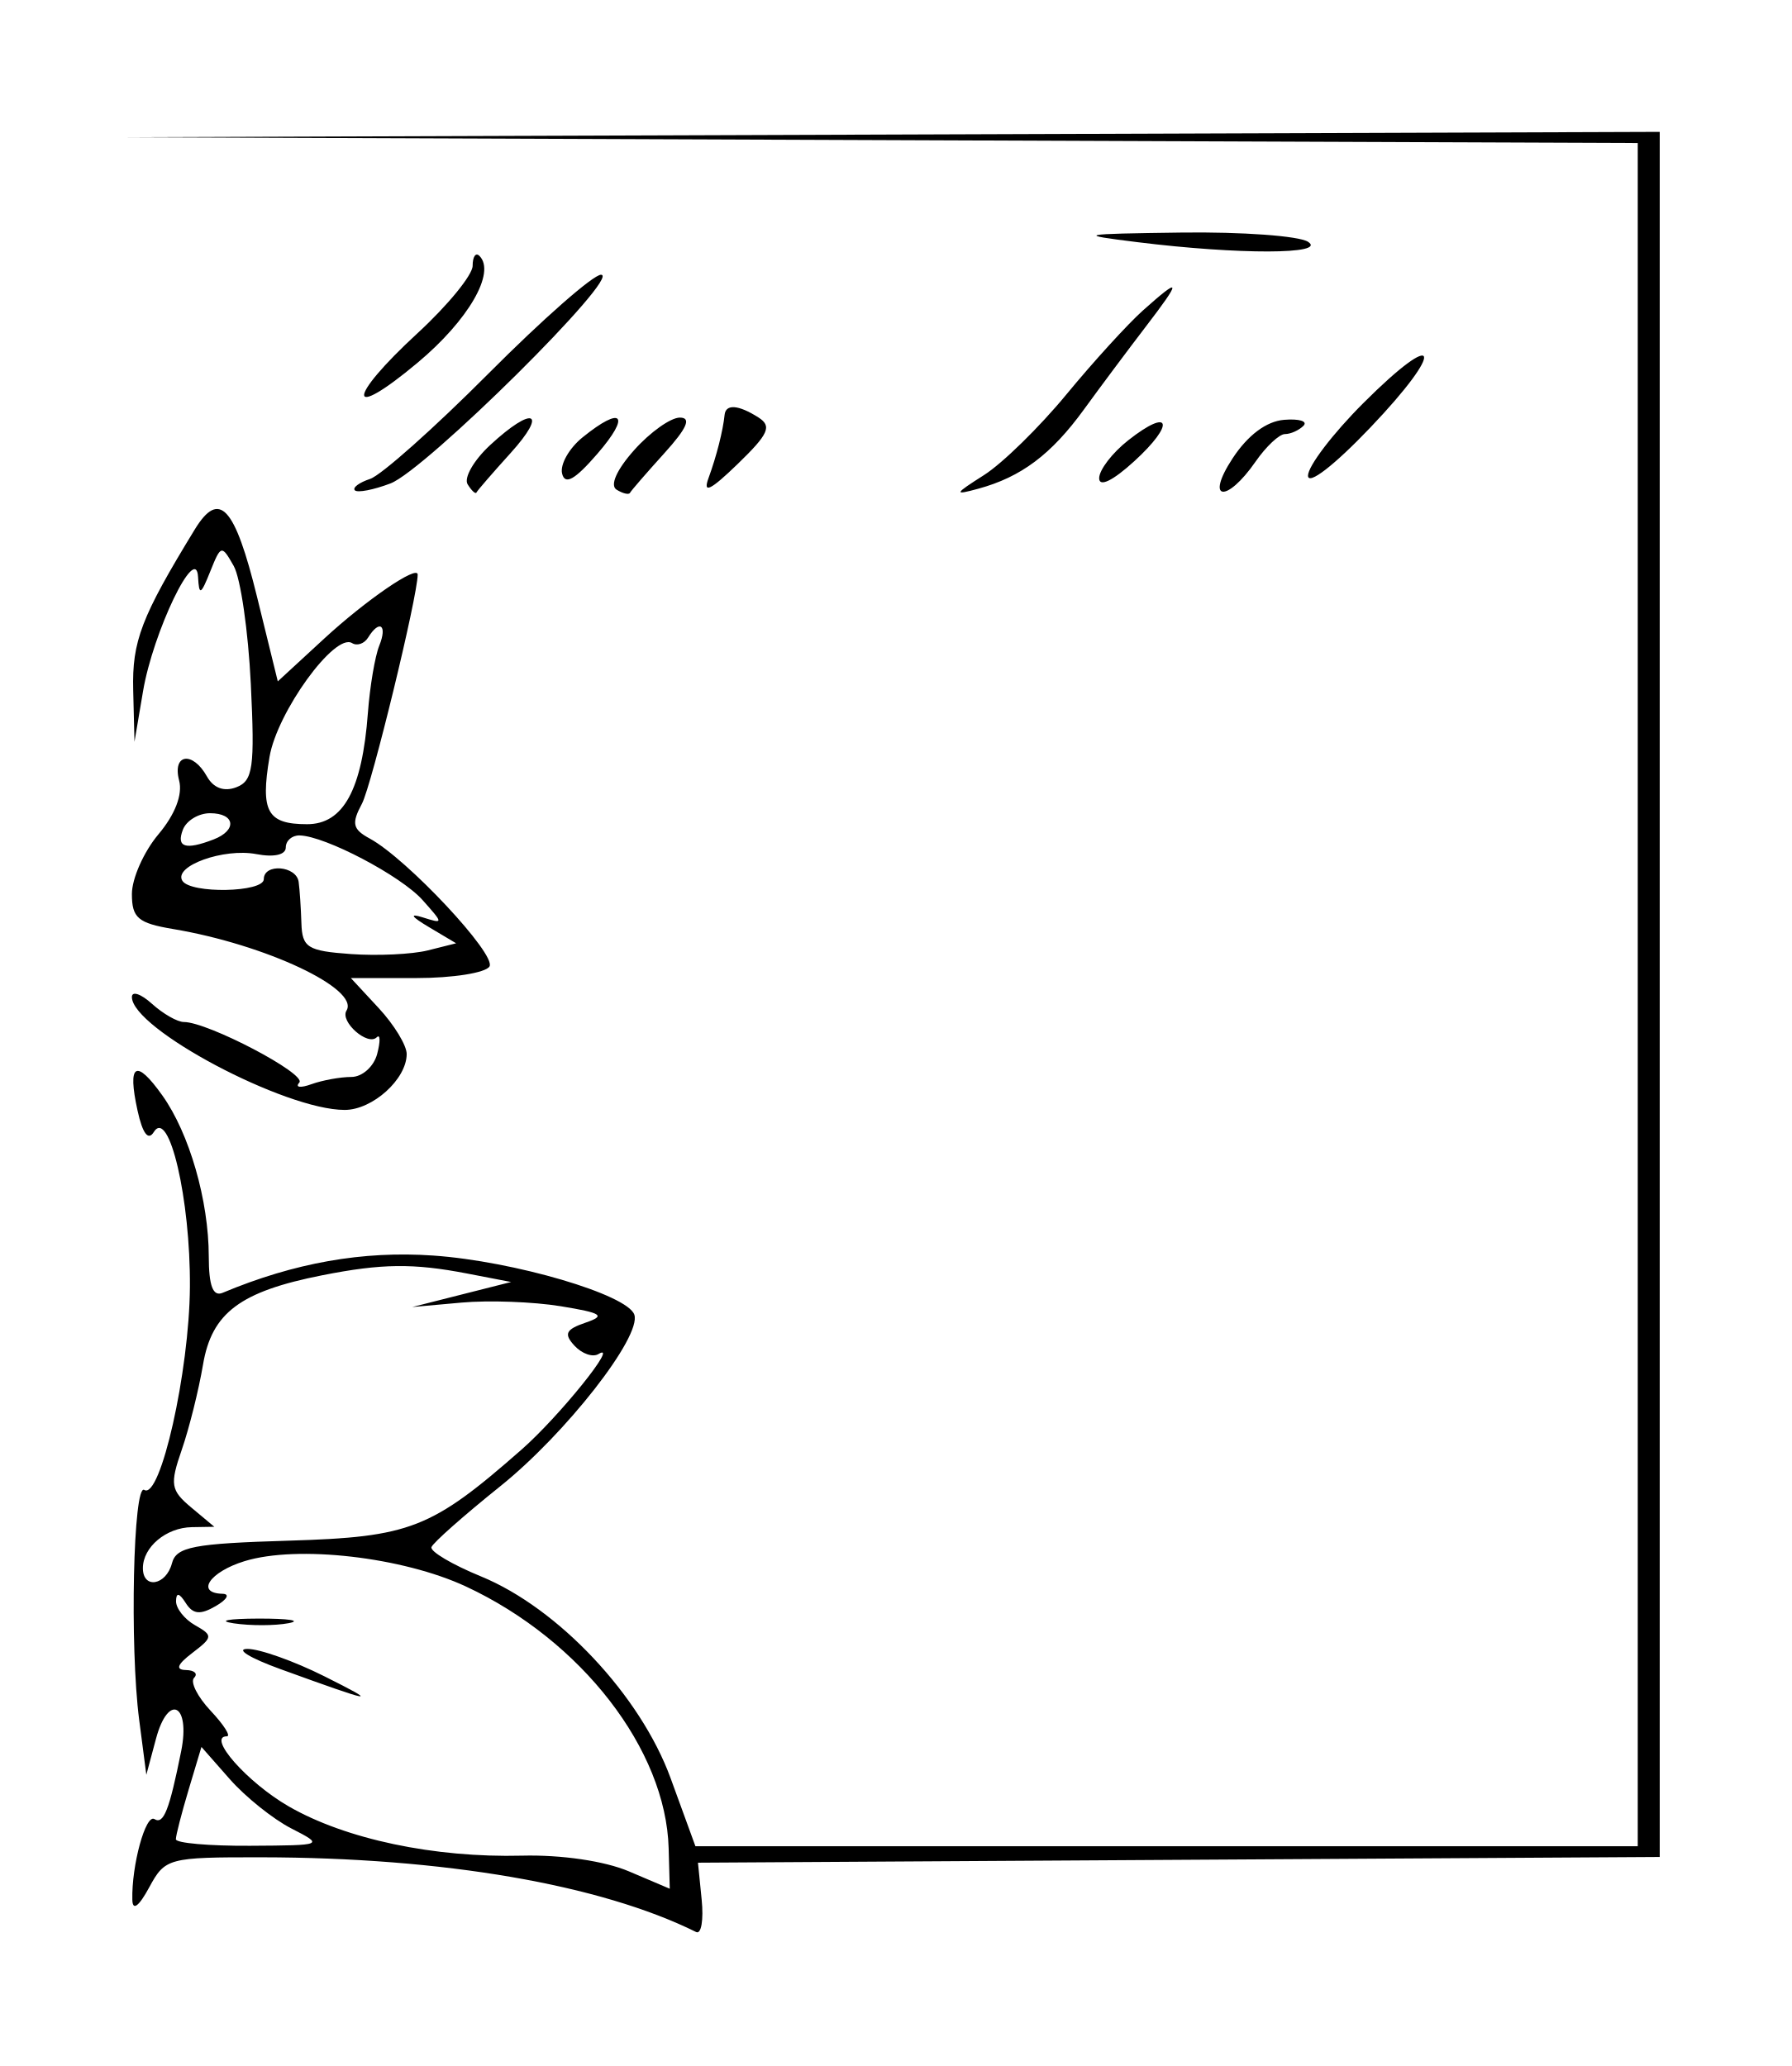
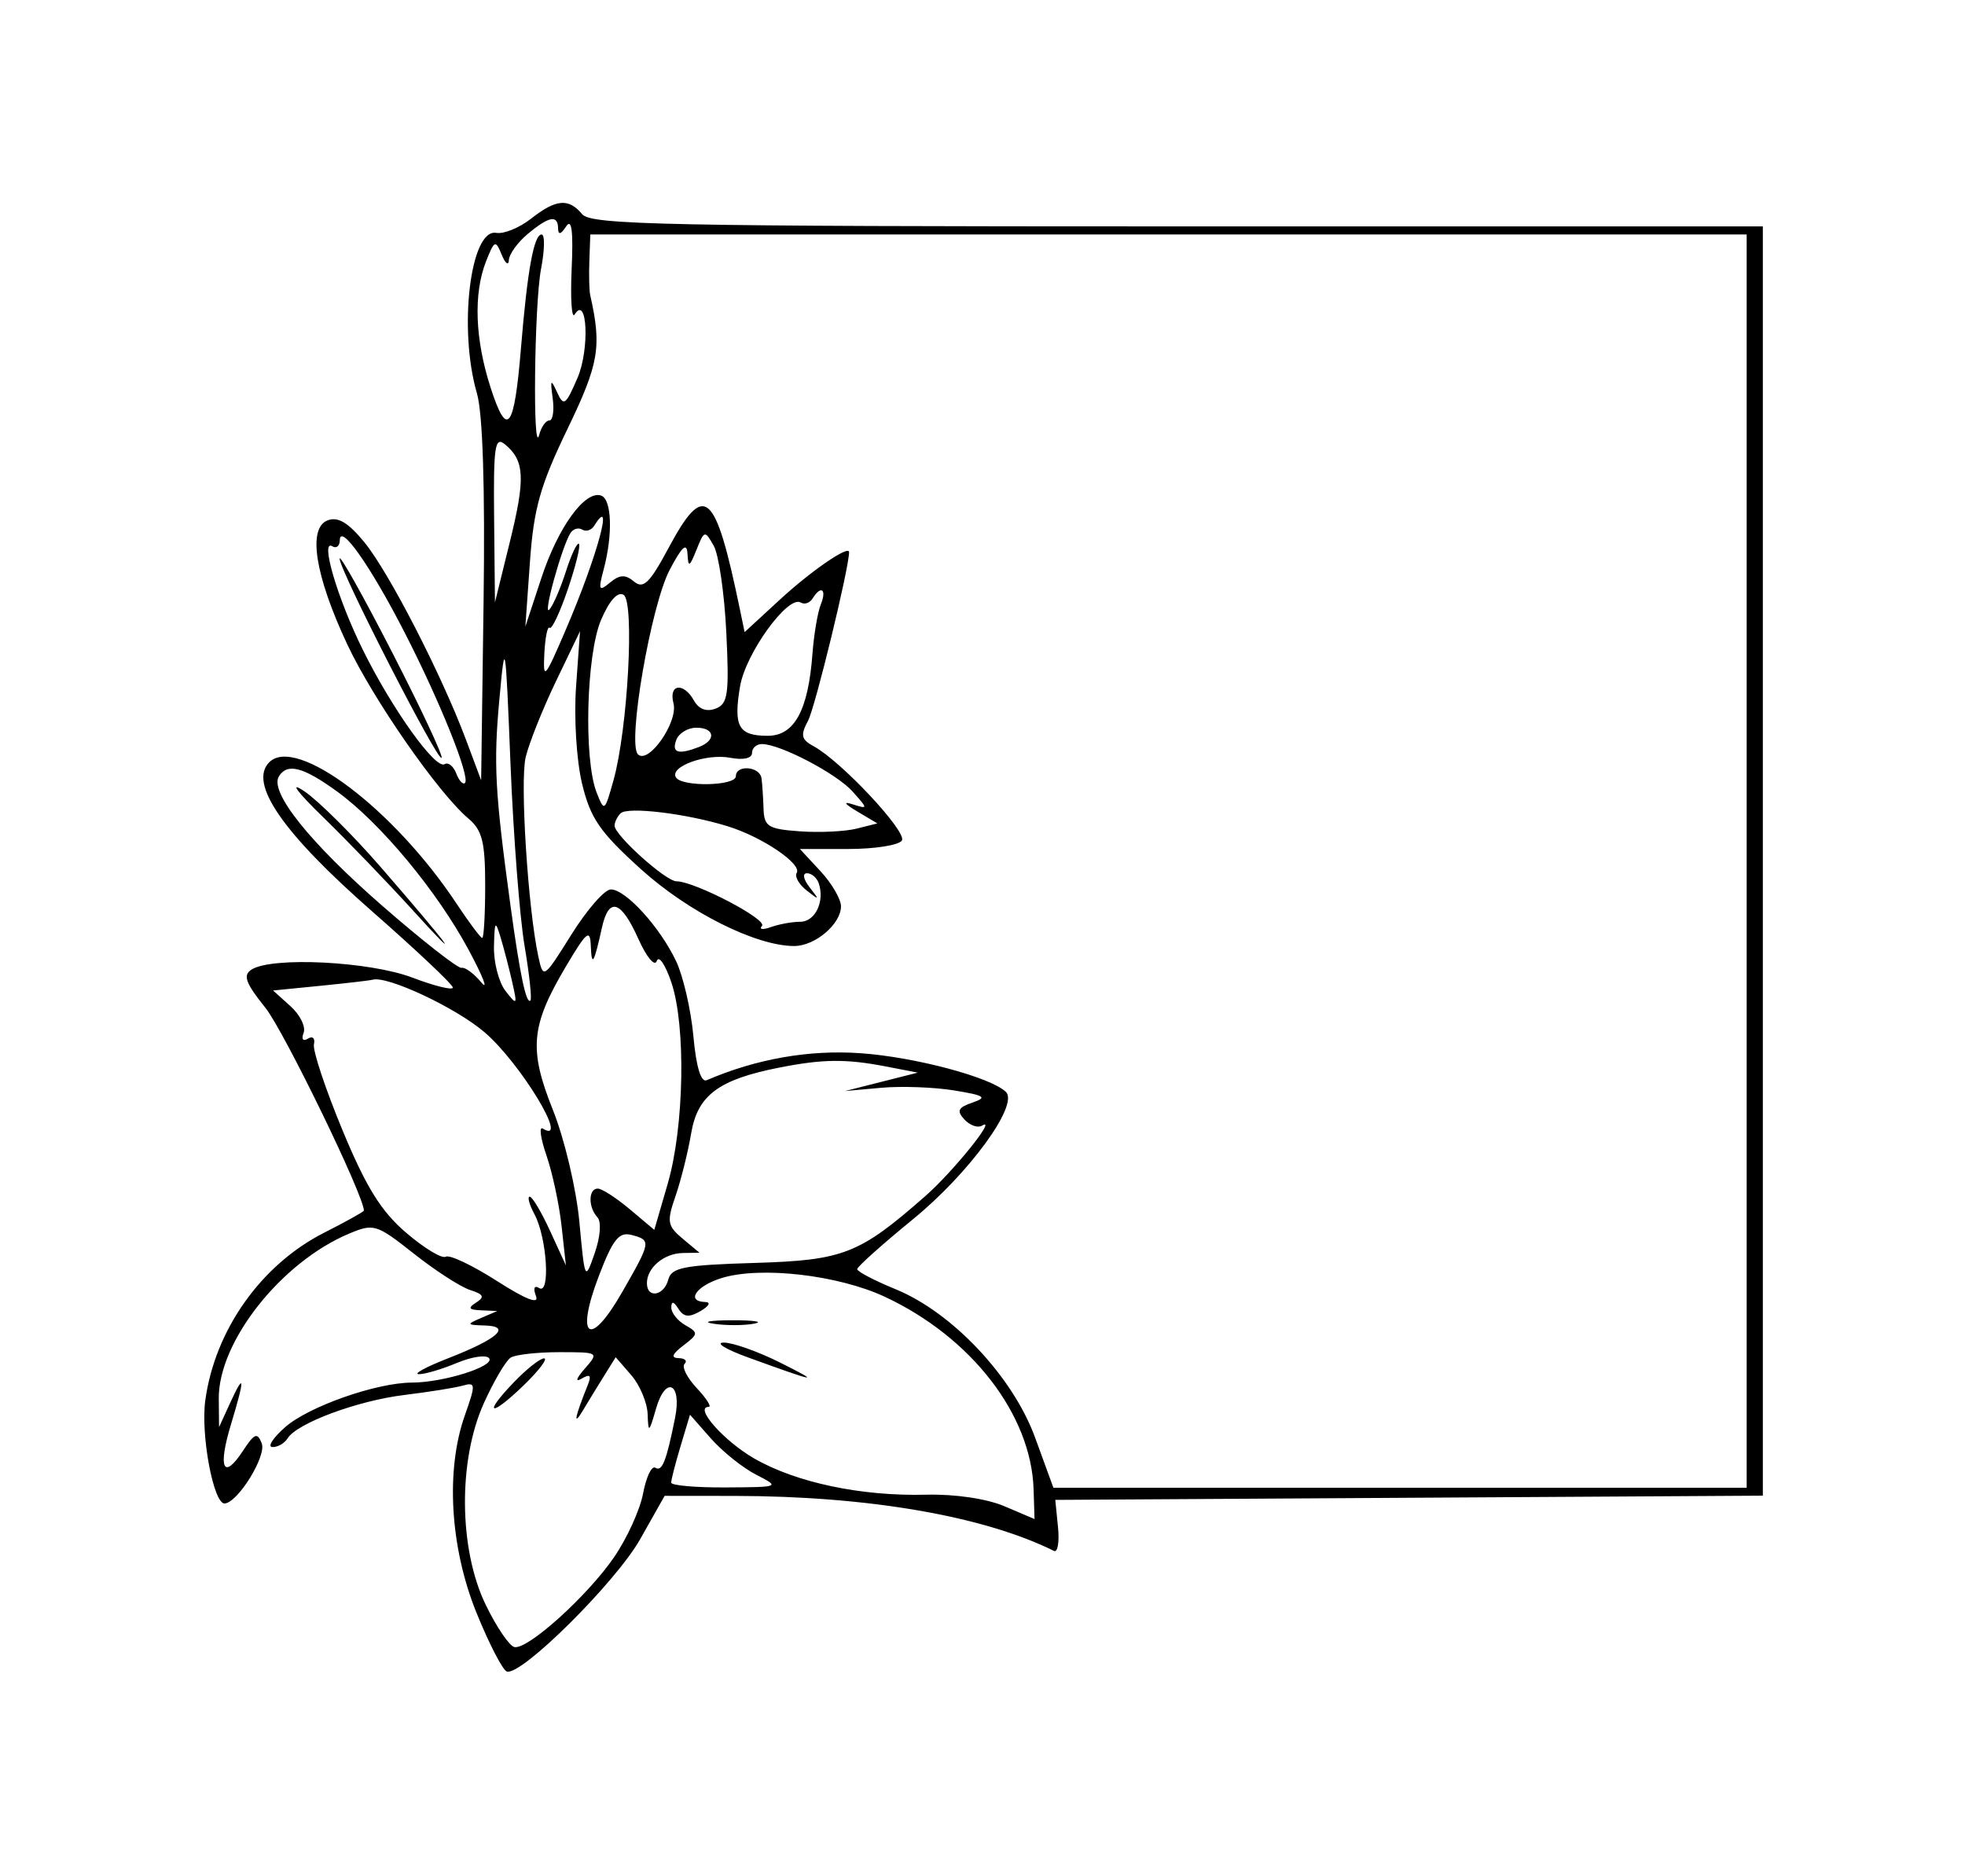
- <svg xmlns="http://www.w3.org/2000/svg" fill="currentColor" vector-effect="non-scaling-stroke" width="163" height="188" viewBox="0 0 163 188" version="1.1">
-   <path d="M 80.250 12.750 L 149 13.014 149 90.507 L 149 168 106.134 168 L 63.268 168 61.012 161.813 C 58.268 154.288, 50.792 146.332, 43.754 143.446 C 41.144 142.376, 39.119 141.178, 39.254 140.784 C 39.389 140.391, 42.200 137.903, 45.500 135.256 C 51.473 130.465, 58.377 121.632, 57.711 119.633 C 57.101 117.804, 46.765 114.763, 39.421 114.252 C 33.010 113.805, 26.780 114.908, 20.250 117.643 C 19.377 118.009, 18.998 117.011, 18.994 114.333 C 18.987 109.238, 17.232 103.146, 14.777 99.692 C 12.359 96.290, 11.570 96.767, 12.514 101.062 C 12.973 103.156, 13.486 103.832, 13.992 103.013 C 15.382 100.765, 17.333 109.136, 17.278 117.107 C 17.224 124.794, 14.596 136.487, 13.126 135.578 C 12.123 134.958, 11.793 149.826, 12.662 156.500 L 13.313 161.500 14.194 158.214 C 15.310 154.054, 17.344 155.059, 16.484 159.345 C 15.403 164.729, 14.885 166.047, 14.050 165.531 C 13.251 165.037, 11.963 169.745, 12.040 172.875 C 12.065 173.906, 12.625 173.495, 13.572 171.750 C 15.024 169.073, 15.296 169, 23.782 169.009 C 40.314 169.026, 54.616 171.485, 63.337 175.810 C 63.798 176.038, 64.023 174.712, 63.837 172.862 L 63.500 169.500 107.250 169.239 L 151 168.979 151 90.489 L 151 12 81.250 12.243 L 11.500 12.486 80.250 12.750 M 103.500 22.038 C 112.698 23.180, 120.794 23.160, 119 22 C 118.175 21.467, 113 21.090, 107.500 21.162 C 98.114 21.286, 97.869 21.340, 103.500 22.038 M 43 24.184 C 43 25.019, 40.750 27.775, 38 30.308 C 31.499 36.296, 31.503 38.439, 38.005 32.995 C 42.616 29.135, 45.127 24.794, 43.620 23.287 C 43.279 22.946, 43 23.350, 43 24.184 M 44.447 33.987 C 39.526 38.930, 34.679 43.246, 33.675 43.578 C 32.671 43.911, 32.046 44.379, 32.286 44.619 C 32.526 44.859, 33.983 44.577, 35.524 43.991 C 38.713 42.779, 56.644 25, 54.678 25 C 53.972 25, 49.367 29.044, 44.447 33.987 M 103.982 28.251 C 102.598 29.488, 99.464 32.928, 97.018 35.895 C 94.572 38.863, 91.205 42.160, 89.535 43.223 C 86.797 44.966, 86.744 45.088, 89 44.473 C 92.902 43.409, 95.634 41.362, 98.608 37.271 C 100.115 35.197, 102.641 31.813, 104.221 29.750 C 107.537 25.422, 107.489 25.119, 103.982 28.251 M 124.012 36.702 C 121.255 39.459, 119 42.420, 119 43.283 C 119 44.194, 121.374 42.363, 124.659 38.918 C 131.579 31.664, 131.007 29.707, 124.012 36.702 M 65.923 37.750 C 65.775 39.203, 65.185 41.522, 64.461 43.500 C 63.923 44.967, 64.631 44.625, 67.114 42.221 C 69.934 39.489, 70.249 38.782, 69 37.986 C 67.183 36.829, 66.026 36.740, 65.923 37.750 M 44.590 40.504 C 43.103 41.882, 42.183 43.487, 42.544 44.071 C 42.905 44.655, 43.268 44.988, 43.350 44.812 C 43.433 44.635, 44.822 43.030, 46.437 41.245 C 49.891 37.429, 48.507 36.874, 44.590 40.504 M 52.999 39.800 C 51.776 40.790, 50.939 42.271, 51.138 43.093 C 51.399 44.167, 52.298 43.663, 54.348 41.293 C 57.416 37.746, 56.621 36.867, 52.999 39.800 M 57.694 40.959 C 56.098 42.750, 55.467 44.171, 56.095 44.559 C 56.666 44.912, 57.216 45.040, 57.317 44.845 C 57.417 44.650, 58.822 43.030, 60.437 41.245 C 62.505 38.960, 62.924 38, 61.852 38 C 61.015 38, 59.144 39.331, 57.694 40.959 M 102.653 40.059 C 101.194 41.206, 100 42.762, 100 43.516 C 100 44.355, 101.240 43.755, 103.193 41.970 C 106.946 38.543, 106.515 37.020, 102.653 40.059 M 112.139 41.710 C 109.610 45.568, 111.571 45.839, 114.234 42 C 115.188 40.625, 116.388 39.500, 116.901 39.500 C 117.414 39.500, 118.172 39.161, 118.586 38.747 C 119 38.333, 118.205 38.088, 116.820 38.203 C 115.211 38.336, 113.519 39.603, 112.139 41.710 M 17.714 48.188 C 12.852 56.143, 12.006 58.352, 12.118 62.807 L 12.235 67.500 13.012 62.909 C 13.928 57.495, 17.849 49.343, 18.019 52.500 C 18.112 54.222, 18.266 54.153, 19.128 52 C 20.100 49.575, 20.164 49.560, 21.263 51.500 C 21.886 52.600, 22.586 57.431, 22.819 62.235 C 23.189 69.859, 23.021 71.055, 21.498 71.639 C 20.383 72.067, 19.418 71.711, 18.827 70.654 C 17.520 68.320, 15.660 68.593, 16.297 71.026 C 16.630 72.300, 15.930 74.118, 14.413 75.921 C 13.086 77.498, 12 79.941, 12 81.349 C 12 83.529, 12.557 84.003, 15.750 84.539 C 24.164 85.951, 32.743 89.989, 31.523 91.963 C 30.906 92.961, 33.455 95.212, 34.274 94.392 C 34.599 94.068, 34.617 94.747, 34.316 95.901 C 34.014 97.055, 32.956 98, 31.965 98 C 30.974 98, 29.339 98.297, 28.332 98.659 C 27.324 99.022, 26.829 98.956, 27.230 98.513 C 27.934 97.735, 18.914 93, 16.729 93 C 16.140 93, 14.835 92.255, 13.829 91.345 C 12.823 90.435, 12 90.156, 12 90.726 C 12 93.612, 25.919 101, 31.356 101 C 33.894 101, 37 98.200, 37 95.911 C 37 95.124, 35.857 93.247, 34.460 91.740 L 31.919 89 37.901 89 C 41.190 89, 44.174 88.527, 44.532 87.948 C 45.195 86.876, 37.018 78.137, 33.636 76.304 C 32.080 75.460, 31.963 74.937, 32.927 73.137 C 33.806 71.494, 38 54.257, 38 52.285 C 38 51.382, 33.308 54.597, 29.492 58.114 L 25.273 62.003 23.387 54.319 C 21.359 46.058, 19.948 44.533, 17.714 48.188 M 33.490 58.016 C 33.144 58.575, 32.488 58.802, 32.032 58.520 C 30.461 57.549, 25.211 64.791, 24.520 68.882 C 23.680 73.856, 24.319 75, 27.938 75 C 31.238 75, 32.948 71.870, 33.471 64.868 C 33.651 62.466, 34.116 59.712, 34.506 58.750 C 35.266 56.871, 34.528 56.337, 33.490 58.016 M 16.638 75.500 C 16.024 77.102, 16.866 77.372, 19.418 76.393 C 21.606 75.553, 21.404 74, 19.107 74 C 18.066 74, 16.955 74.675, 16.638 75.500 M 26 77.117 C 26 77.788, 24.932 78.029, 23.319 77.721 C 20.350 77.153, 15.763 78.807, 16.590 80.146 C 17.333 81.347, 24 81.216, 24 80 C 24 78.540, 26.969 78.774, 27.171 80.250 C 27.265 80.938, 27.378 82.625, 27.421 84 C 27.491 86.228, 27.982 86.534, 31.920 86.816 C 34.351 86.989, 37.500 86.840, 38.919 86.484 L 41.498 85.837 38.999 84.349 C 37.417 83.408, 37.213 83.086, 38.444 83.474 C 40.369 84.080, 40.369 84.065, 38.444 81.902 C 36.483 79.698, 29.562 76.063, 27.250 76.022 C 26.563 76.010, 26 76.502, 26 77.117 M 29.326 116.044 C 21.850 117.523, 19.267 119.458, 18.470 124.179 C 18.077 126.501, 17.208 129.985, 16.538 131.920 C 15.440 135.093, 15.525 135.610, 17.410 137.186 L 19.500 138.933 17.450 138.967 C 15.116 139.005, 13 140.779, 13 142.700 C 13 144.633, 15.116 144.273, 15.645 142.250 C 16.037 140.754, 17.585 140.456, 26.302 140.195 C 37.325 139.865, 39.246 139.113, 47.439 131.919 C 50.874 128.904, 56.419 122.015, 54.447 123.214 C 53.926 123.531, 52.946 123.190, 52.268 122.457 C 51.275 121.382, 51.469 120.975, 53.268 120.360 C 55.140 119.720, 54.774 119.478, 51 118.861 C 48.525 118.457, 44.475 118.308, 42 118.531 L 37.500 118.936 42 117.797 L 46.500 116.658 42.500 115.887 C 37.597 114.941, 34.733 114.975, 29.326 116.044 M 22.250 142.060 C 19.072 143.035, 17.769 144.970, 20.250 145.030 C 20.938 145.047, 20.659 145.549, 19.631 146.147 C 18.214 146.970, 17.552 146.902, 16.896 145.866 C 16.312 144.944, 16.026 144.890, 16.015 145.700 C 16.007 146.360, 16.787 147.347, 17.750 147.893 C 19.390 148.822, 19.374 148.981, 17.500 150.410 C 16.116 151.466, 15.936 151.946, 16.917 151.968 C 17.696 151.986, 18.029 152.304, 17.658 152.676 C 17.286 153.048, 17.964 154.398, 19.165 155.676 C 20.366 156.954, 21.029 158, 20.639 158 C 18.788 158, 22.498 162.203, 26.268 164.377 C 31.443 167.360, 39.507 169.063, 47.500 168.859 C 51.069 168.768, 55.006 169.347, 57.217 170.288 L 60.934 171.870 60.833 168.185 C 60.586 159.208, 52.897 149.270, 42.414 144.377 C 36.636 141.681, 27.067 140.581, 22.250 142.060 M 21.264 147.718 C 22.784 147.947, 25.034 147.941, 26.264 147.704 C 27.494 147.467, 26.250 147.279, 23.500 147.286 C 20.750 147.294, 19.744 147.488, 21.264 147.718 M 25.500 151.880 C 34.172 155.027, 34.625 155.101, 29.500 152.532 C 26.750 151.154, 23.600 150.035, 22.500 150.046 C 21.400 150.056, 22.750 150.882, 25.500 151.880 M 17.163 162.849 C 16.523 164.985, 16 167.017, 16 167.366 C 16 167.715, 19.038 167.982, 22.750 167.960 C 29.468 167.920, 29.486 167.913, 26.500 166.381 C 24.850 165.535, 22.336 163.520, 20.913 161.905 L 18.327 158.967 17.163 162.849" stroke="none" fill="currentColor" fill-rule="evenodd" />
+ <svg xmlns="http://www.w3.org/2000/svg" fill="currentColor" vector-effect="non-scaling-stroke" width="243" height="232" viewBox="0 0 243 232" version="1.1">
+   <path d="M 65.663 27.050 C 64.230 28.178, 62.298 28.966, 61.371 28.800 C 58.166 28.230, 56.664 40.692, 58.979 48.646 C 59.703 51.132, 59.994 60.308, 59.800 74.500 L 59.500 96.500 57.630 91.500 C 54.626 83.471, 48.104 70.783, 45.079 67.088 C 43.065 64.627, 41.793 63.865, 40.514 64.356 C 38.028 65.310, 38.948 71.156, 42.924 79.651 C 46.104 86.447, 54.211 98.108, 57.932 101.240 C 59.633 102.671, 60 104.137, 60 109.490 C 60 113.071, 59.835 116, 59.633 116 C 59.431 116, 58 114.088, 56.454 111.751 C 48.727 100.075, 36.628 90.943, 33.298 94.273 C 30.710 96.862, 34.940 102.997, 46.003 112.700 C 51.501 117.523, 56 121.770, 56 122.138 C 56 122.506, 53.745 121.951, 50.989 120.904 C 45.718 118.901, 33.659 118.296, 31.116 119.907 C 30.009 120.608, 30.350 121.556, 32.821 124.642 C 35.110 127.500, 45 147.867, 45 149.722 C 45 149.856, 42.796 151.083, 40.101 152.449 C 32.311 156.396, 26.583 164.467, 25.389 173.178 C 24.800 177.472, 26.413 186.052, 27.789 185.945 C 29.432 185.817, 32.969 180.083, 32.369 178.518 C 31.830 177.114, 31.473 177.255, 30.041 179.438 C 27.617 183.132, 26.919 181.581, 28.564 176.159 C 30.303 170.431, 30.270 169.556, 28.464 173.500 L 27.090 176.500 27.054 173 C 26.983 165.958, 34.750 156.111, 43.169 152.571 C 46.218 151.289, 46.557 151.394, 51.184 155.051 C 53.841 157.152, 56.971 159.173, 58.140 159.544 C 59.810 160.074, 59.968 160.406, 58.882 161.094 C 57.818 161.768, 57.960 161.989, 59.500 162.055 L 61.500 162.141 59.500 163 C 57.652 163.794, 57.687 163.865, 59.950 163.930 C 63.313 164.026, 61.575 165.582, 55.417 167.987 C 52.712 169.043, 51.077 169.927, 51.782 169.953 C 52.487 169.979, 54.615 169.352, 56.510 168.560 C 58.406 167.768, 60.203 167.519, 60.504 168.006 C 61.126 169.012, 54.804 170.986, 50.932 170.994 C 46.548 171.004, 38.165 173.951, 35.266 176.502 C 33.745 177.841, 33.036 178.951, 33.691 178.968 C 34.346 178.986, 35.192 178.499, 35.570 177.887 C 36.730 176.009, 44.203 173.233, 50 172.526 C 53.025 172.157, 56.277 171.636, 57.227 171.368 C 58.831 170.915, 58.849 171.178, 57.477 175.066 C 55.089 181.834, 55.655 191.390, 58.922 199.457 C 60.472 203.283, 62.162 206.554, 62.678 206.726 C 64.449 207.316, 76.159 195.688, 79.175 190.344 L 82.191 185 90.845 185.009 C 107.317 185.026, 121.627 187.491, 130.337 191.810 C 130.798 192.038, 131.023 190.712, 130.837 188.862 L 130.500 185.500 174.250 185.239 L 218 184.979 218 106.489 L 218 28 145.622 28 C 82.507 28, 73.086 27.808, 72 26.500 C 70.321 24.476, 68.763 24.612, 65.663 27.050 M 65.250 28.944 C 64.013 29.976, 62.968 31.423, 62.930 32.160 C 62.891 32.897, 62.491 32.600, 62.040 31.500 C 61.278 29.642, 61.142 29.699, 60.110 32.315 C 58.532 36.317, 58.735 41.949, 60.673 47.951 C 62.723 54.298, 63.596 53.147, 64.430 43 C 65.216 33.440, 66.024 29, 66.977 29 C 67.392 29, 67.361 30.913, 66.909 33.250 C 66.068 37.597, 65.861 56.919, 66.689 53.750 C 66.941 52.788, 67.501 52, 67.935 52 C 68.368 52, 68.554 50.763, 68.347 49.250 C 68.030 46.926, 68.114 46.810, 68.884 48.500 C 69.708 50.309, 69.950 50.140, 71.415 46.742 C 72.936 43.211, 72.629 36.364, 71.063 38.898 C 70.694 39.496, 70.528 36.951, 70.694 33.243 C 70.905 28.563, 70.697 26.959, 70.014 28 C 69.357 29.003, 69.026 29.086, 69.015 28.250 C 68.994 26.531, 67.901 26.732, 65.250 28.944 M 72.882 32.250 C 72.816 34.038, 72.865 35.950, 72.989 36.500 C 74.431 42.900, 74.080 44.962, 70.160 53.086 C 66.804 60.044, 66.003 62.885, 65.534 69.500 L 64.966 77.500 66.951 71.473 C 69.019 65.192, 72.346 60.607, 74.339 61.291 C 75.657 61.744, 75.805 66.084, 74.652 70.425 C 73.966 73.003, 74.059 73.196, 75.437 72.052 C 76.638 71.055, 77.326 71.026, 78.411 71.926 C 79.562 72.881, 80.343 72.122, 82.661 67.798 C 87.123 59.472, 88.438 60.595, 91.494 75.339 L 92.083 78.178 96.397 74.202 C 100.291 70.613, 105 67.374, 105 68.285 C 105 70.257, 100.806 87.494, 99.927 89.137 C 98.963 90.937, 99.080 91.460, 100.636 92.304 C 104.018 94.137, 112.195 102.876, 111.532 103.948 C 111.174 104.527, 108.190 105, 104.901 105 L 98.919 105 101.460 107.740 C 102.857 109.247, 104 111.202, 104 112.085 C 104 114.284, 100.800 117, 98.209 117 C 93.483 117, 85.133 112.811, 79.257 107.494 C 74.159 102.881, 73.009 101.208, 71.975 96.897 C 71.290 94.041, 70.964 88.747, 71.238 84.923 L 71.728 78.067 68.742 84.284 C 67.100 87.703, 65.418 91.918, 65.006 93.651 C 64.289 96.662, 65.291 112.386, 66.577 118.318 C 67.181 121.102, 67.230 121.070, 70.671 115.568 C 72.587 112.506, 74.776 110, 75.537 110 C 77.373 110, 81.606 114.650, 83.606 118.864 C 84.489 120.726, 85.453 124.910, 85.748 128.161 C 86.091 131.942, 86.683 133.900, 87.392 133.596 C 93.543 130.951, 100.054 129.809, 106.421 130.257 C 113.126 130.730, 122.457 133.210, 124.384 135.032 C 126.051 136.608, 119.871 145.096, 112.924 150.772 C 109.116 153.883, 106.002 156.669, 106.004 156.964 C 106.006 157.259, 108.143 158.376, 110.754 159.446 C 117.792 162.332, 125.268 170.288, 128.012 177.813 L 130.268 184 173.134 184 L 216 184 216 106.500 L 216 29 144.500 29 L 73 29 72.882 32.250 M 61.104 64.128 L 61.208 74.500 63.055 67 C 64.989 59.148, 64.882 56.977, 62.461 54.968 C 61.195 53.917, 61.014 55.136, 61.104 64.128 M 73.490 65.016 C 73.144 65.575, 72.474 65.793, 72 65.500 C 71.526 65.207, 70.865 65.409, 70.532 65.948 C 69.454 67.692, 67.080 76.322, 67.933 75.396 C 68.387 74.903, 69.308 72.782, 69.979 70.683 C 70.650 68.584, 71.378 67.045, 71.596 67.263 C 71.815 67.482, 71.195 70.011, 70.218 72.885 C 69.241 75.758, 68.230 77.900, 67.971 77.646 C 67.712 77.391, 67.417 78.829, 67.315 80.841 C 67.145 84.209, 67.359 83.966, 70.009 77.782 C 73.859 68.798, 75.996 60.961, 73.490 65.016 M 42.022 66.809 C 42.010 67.529, 41.598 67.870, 41.107 67.566 C 39.545 66.601, 41.713 73.975, 44.871 80.370 C 48.486 87.691, 53.861 95.204, 54.985 94.510 C 55.428 94.236, 56.073 94.748, 56.419 95.649 C 56.764 96.549, 57.251 97.083, 57.500 96.834 C 58.186 96.147, 54.443 86.817, 50.020 78.192 C 45.824 70.007, 42.059 64.649, 42.022 66.809 M 86.128 68 C 85.266 70.153, 85.112 70.222, 85.019 68.500 C 84.941 67.039, 84.348 67.570, 82.819 70.470 C 80.493 74.883, 77.554 91.954, 78.890 93.290 C 80.189 94.589, 83.888 89.287, 83.287 86.988 C 82.658 84.585, 84.531 84.339, 85.827 86.654 C 86.418 87.711, 87.383 88.067, 88.498 87.639 C 90.021 87.055, 90.189 85.859, 89.819 78.235 C 89.586 73.431, 88.886 68.600, 88.263 67.500 C 87.164 65.560, 87.100 65.575, 86.128 68 M 42 69.090 C 42 70.533, 54.118 94.215, 54.606 93.727 C 54.820 93.513, 52.071 87.644, 48.497 80.684 C 44.924 73.724, 42 68.507, 42 69.090 M 74.327 76.678 C 72.502 80.952, 72.168 93.873, 73.775 98 C 74.725 100.439, 74.777 100.402, 75.868 96.500 C 77.634 90.183, 78.493 74.422, 77.117 73.572 C 76.386 73.120, 75.356 74.267, 74.327 76.678 M 100.490 74.016 C 100.144 74.575, 99.488 74.802, 99.032 74.520 C 97.461 73.549, 92.211 80.791, 91.520 84.882 C 90.680 89.856, 91.319 91, 94.938 91 C 98.238 91, 99.948 87.870, 100.471 80.868 C 100.651 78.466, 101.116 75.713, 101.506 74.750 C 102.266 72.871, 101.528 72.337, 100.490 74.016 M 61.754 86.500 C 61.021 94.492, 61.204 97.895, 63.128 112 C 64.288 120.500, 65.077 124.256, 65.595 123.738 C 65.791 123.543, 65.461 120.484, 64.863 116.941 C 64.265 113.399, 63.486 103.300, 63.131 94.500 C 62.511 79.089, 62.460 78.795, 61.754 86.500 M 83.638 91.500 C 83.024 93.102, 83.866 93.372, 86.418 92.393 C 88.606 91.553, 88.404 90, 86.107 90 C 85.066 90, 83.955 90.675, 83.638 91.500 M 93 93.117 C 93 93.788, 91.932 94.029, 90.319 93.721 C 87.350 93.153, 82.763 94.807, 83.590 96.146 C 84.333 97.347, 91 97.216, 91 96 C 91 94.540, 93.969 94.774, 94.171 96.250 C 94.265 96.938, 94.378 98.625, 94.421 100 C 94.491 102.228, 94.982 102.534, 98.920 102.816 C 101.351 102.989, 104.500 102.840, 105.919 102.484 L 108.498 101.837 105.999 100.349 C 104.417 99.408, 104.213 99.086, 105.444 99.474 C 107.369 100.080, 107.369 100.065, 105.444 97.902 C 103.483 95.698, 96.562 92.063, 94.250 92.022 C 93.563 92.010, 93 92.502, 93 93.117 M 34.489 96.018 C 33.298 97.945, 38.293 104.197, 47.290 112.039 C 52.249 116.362, 56.656 119.808, 57.082 119.699 C 57.509 119.590, 58.606 120.400, 59.519 121.500 C 60.433 122.600, 59.733 120.800, 57.965 117.500 C 54.074 110.237, 47.035 101.763, 41.661 97.869 C 37.485 94.844, 35.527 94.339, 34.489 96.018 M 40.018 101.123 C 43.052 104.080, 48.002 109.219, 51.018 112.542 C 57.807 120.025, 55.552 116.986, 47.080 107.236 C 43.609 103.240, 39.358 99.021, 37.634 97.859 C 35.726 96.573, 36.658 97.849, 40.018 101.123 M 76.744 100.590 C 76.335 100.999, 76 101.686, 76 102.116 C 76 103.296, 82.332 108.990, 83.651 108.995 C 85.904 109.004, 94.947 113.721, 94.230 114.513 C 93.829 114.956, 94.324 115.022, 95.332 114.659 C 96.339 114.297, 97.974 114, 98.965 114 C 100.805 114, 102.010 111.498, 101.254 109.250 C 101.023 108.563, 100.366 108, 99.794 108 C 99.202 108, 99.346 108.753, 100.128 109.750 C 101.370 111.334, 101.335 111.370, 99.761 110.137 C 98.805 109.387, 98.247 108.409, 98.523 107.963 C 99.206 106.857, 94.273 103.517, 90 102.193 C 84.901 100.612, 77.604 99.730, 76.744 100.590 M 74.432 114.750 C 73.455 119.178, 73.164 119.656, 73.062 117 C 72.979 114.841, 72.562 115.182, 69.999 119.500 C 65.627 126.870, 65.365 129.755, 68.384 137.301 C 69.809 140.863, 71.269 147.042, 71.647 151.110 C 72.326 158.422, 72.339 158.448, 73.544 154.986 C 74.247 152.967, 74.388 151.100, 73.879 150.550 C 72.722 149.300, 72.751 147, 73.923 147 C 74.431 147, 76.212 148.149, 77.880 149.553 L 80.914 152.105 82.574 146.393 C 84.614 139.376, 84.840 126.878, 83.024 121.500 C 82.281 119.300, 81.470 118.107, 81.220 118.848 C 80.968 119.601, 79.956 118.384, 78.933 116.098 C 76.798 111.330, 75.286 110.877, 74.432 114.750 M 61.086 117.059 C 61.039 119.016, 61.682 121.491, 62.515 122.559 C 63.943 124.387, 63.991 124.326, 63.353 121.500 C 62.980 119.850, 62.337 117.375, 61.924 116 C 61.250 113.760, 61.163 113.871, 61.086 117.059 M 39.634 121.918 L 33.767 122.500 35.919 124.437 C 37.102 125.502, 37.835 126.988, 37.547 127.739 C 37.244 128.529, 37.468 128.829, 38.078 128.452 C 38.659 128.093, 38.994 128.409, 38.823 129.154 C 38.652 129.899, 40.235 134.668, 42.342 139.750 C 45.275 146.827, 47.124 149.806, 50.231 152.466 C 52.463 154.376, 54.664 155.708, 55.122 155.425 C 55.580 155.141, 58.419 156.486, 61.430 158.412 C 65.059 160.733, 66.694 161.367, 66.282 160.293 C 65.907 159.316, 66.068 158.924, 66.687 159.306 C 68.082 160.169, 67.630 153.046, 66.109 150.203 C 65.460 148.991, 65.189 148, 65.506 148 C 65.823 148, 66.960 149.912, 68.032 152.250 L 69.982 156.500 69.448 151.639 C 69.154 148.966, 68.313 145.036, 67.580 142.906 C 66.846 140.776, 66.640 139.278, 67.123 139.576 C 70.554 141.696, 64.372 131.475, 59.918 127.662 C 56.365 124.620, 47.874 120.638, 46.072 121.168 C 45.757 121.261, 42.860 121.598, 39.634 121.918 M 96.326 132.044 C 88.850 133.523, 86.267 135.458, 85.470 140.179 C 85.077 142.501, 84.208 145.985, 83.538 147.920 C 82.440 151.093, 82.525 151.610, 84.410 153.186 L 86.500 154.933 84.450 154.967 C 82.116 155.005, 80 156.779, 80 158.700 C 80 160.633, 82.116 160.273, 82.645 158.250 C 83.037 156.754, 84.585 156.456, 93.302 156.195 C 104.325 155.865, 106.246 155.113, 114.439 147.919 C 117.874 144.904, 123.419 138.015, 121.447 139.214 C 120.926 139.531, 119.946 139.190, 119.268 138.457 C 118.275 137.382, 118.469 136.975, 120.268 136.360 C 122.140 135.720, 121.774 135.478, 118 134.861 C 115.525 134.457, 111.475 134.308, 109 134.531 L 104.500 134.936 109 133.797 L 113.500 132.658 109.500 131.887 C 104.597 130.941, 101.733 130.975, 96.326 132.044 M 74.063 157.787 C 71.112 165.499, 72.917 166.819, 76.905 159.864 C 80.535 153.534, 80.561 153.380, 78.094 152.735 C 76.543 152.329, 75.790 153.273, 74.063 157.787 M 89.250 158.060 C 86.072 159.035, 84.769 160.970, 87.250 161.030 C 87.938 161.047, 87.659 161.549, 86.631 162.147 C 85.214 162.970, 84.552 162.902, 83.896 161.866 C 83.312 160.944, 83.026 160.890, 83.015 161.700 C 83.007 162.360, 83.787 163.347, 84.750 163.893 C 86.390 164.822, 86.374 164.981, 84.500 166.410 C 83.116 167.466, 82.936 167.946, 83.917 167.968 C 84.696 167.986, 85.029 168.304, 84.658 168.676 C 84.286 169.048, 84.964 170.398, 86.165 171.676 C 87.366 172.954, 88.029 174, 87.639 174 C 85.788 174, 89.498 178.203, 93.268 180.377 C 98.443 183.360, 106.507 185.063, 114.500 184.859 C 118.069 184.768, 122.006 185.347, 124.217 186.288 L 127.934 187.870 127.818 184.185 C 127.526 174.956, 120.118 165.373, 109.414 160.377 C 103.636 157.681, 94.067 156.581, 89.250 158.060 M 88.264 163.718 C 89.784 163.947, 92.034 163.941, 93.264 163.704 C 94.494 163.467, 93.250 163.279, 90.500 163.286 C 87.750 163.294, 86.744 163.488, 88.264 163.718 M 92.500 167.880 C 101.172 171.027, 101.625 171.101, 96.500 168.532 C 93.750 167.154, 90.600 166.035, 89.500 166.046 C 88.400 166.056, 89.750 166.882, 92.500 167.880 M 63.161 167.900 C 62.565 168.269, 61.070 170.804, 59.838 173.535 C 56.630 180.648, 56.734 191.625, 60.076 198.500 C 61.412 201.250, 63.009 203.593, 63.623 203.707 C 65.297 204.017, 72.629 197.400, 75.933 192.597 C 77.532 190.274, 79.150 186.718, 79.529 184.695 C 79.909 182.673, 80.588 181.245, 81.038 181.523 C 81.884 182.047, 82.401 180.742, 83.484 175.345 C 84.346 171.049, 82.321 170.077, 81.128 174.214 C 80.260 177.224, 80.173 177.282, 80.090 174.903 C 80.041 173.475, 79.132 171.305, 78.070 170.081 L 76.140 167.856 74.692 170.178 C 73.896 171.455, 72.705 173.400, 72.047 174.500 C 70.842 176.511, 71.088 175.266, 72.670 171.336 C 73.172 170.088, 72.985 169.881, 71.920 170.508 C 71.098 170.992, 71.258 170.478, 72.301 169.287 C 74.087 167.247, 74.063 167.231, 69.173 167.231 C 66.462 167.231, 63.757 167.532, 63.161 167.900 M 63.510 170.990 C 59.599 175.072, 60.692 175.286, 64.843 171.250 C 66.682 169.463, 67.778 168, 67.280 168 C 66.782 168, 65.085 169.345, 63.510 170.990 M 84.163 178.849 C 83.523 180.985, 83 183.017, 83 183.366 C 83 183.715, 86.037 183.982, 89.750 183.960 C 96.468 183.920, 96.486 183.913, 93.500 182.381 C 91.850 181.535, 89.336 179.520, 87.913 177.905 L 85.327 174.967 84.163 178.849" stroke="none" fill="currentColor" fill-rule="evenodd" />
</svg>
